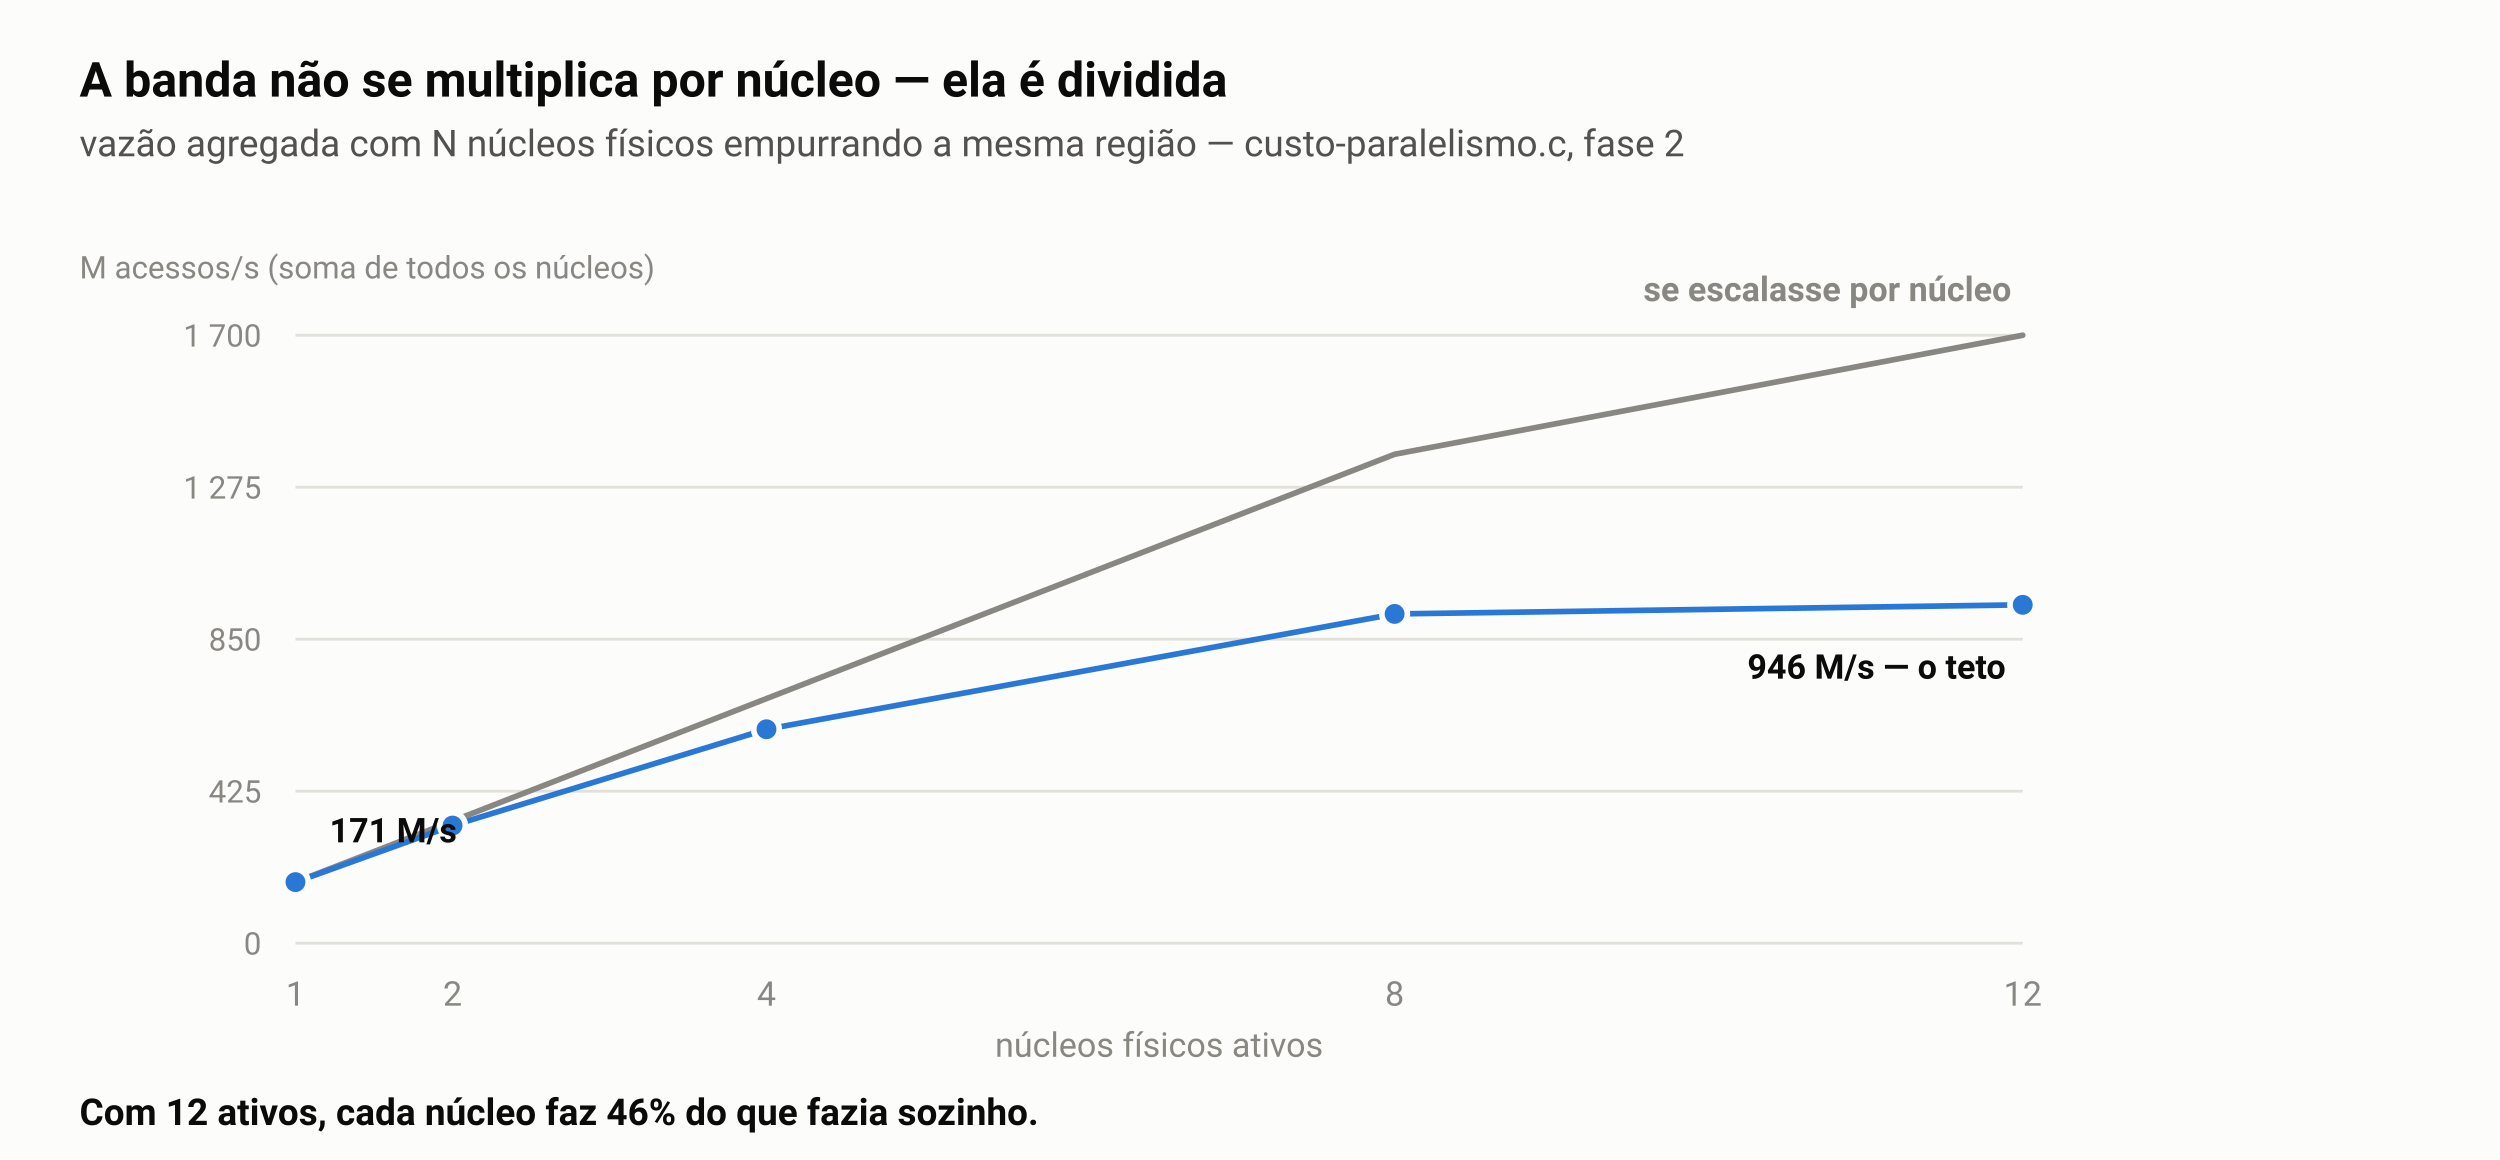
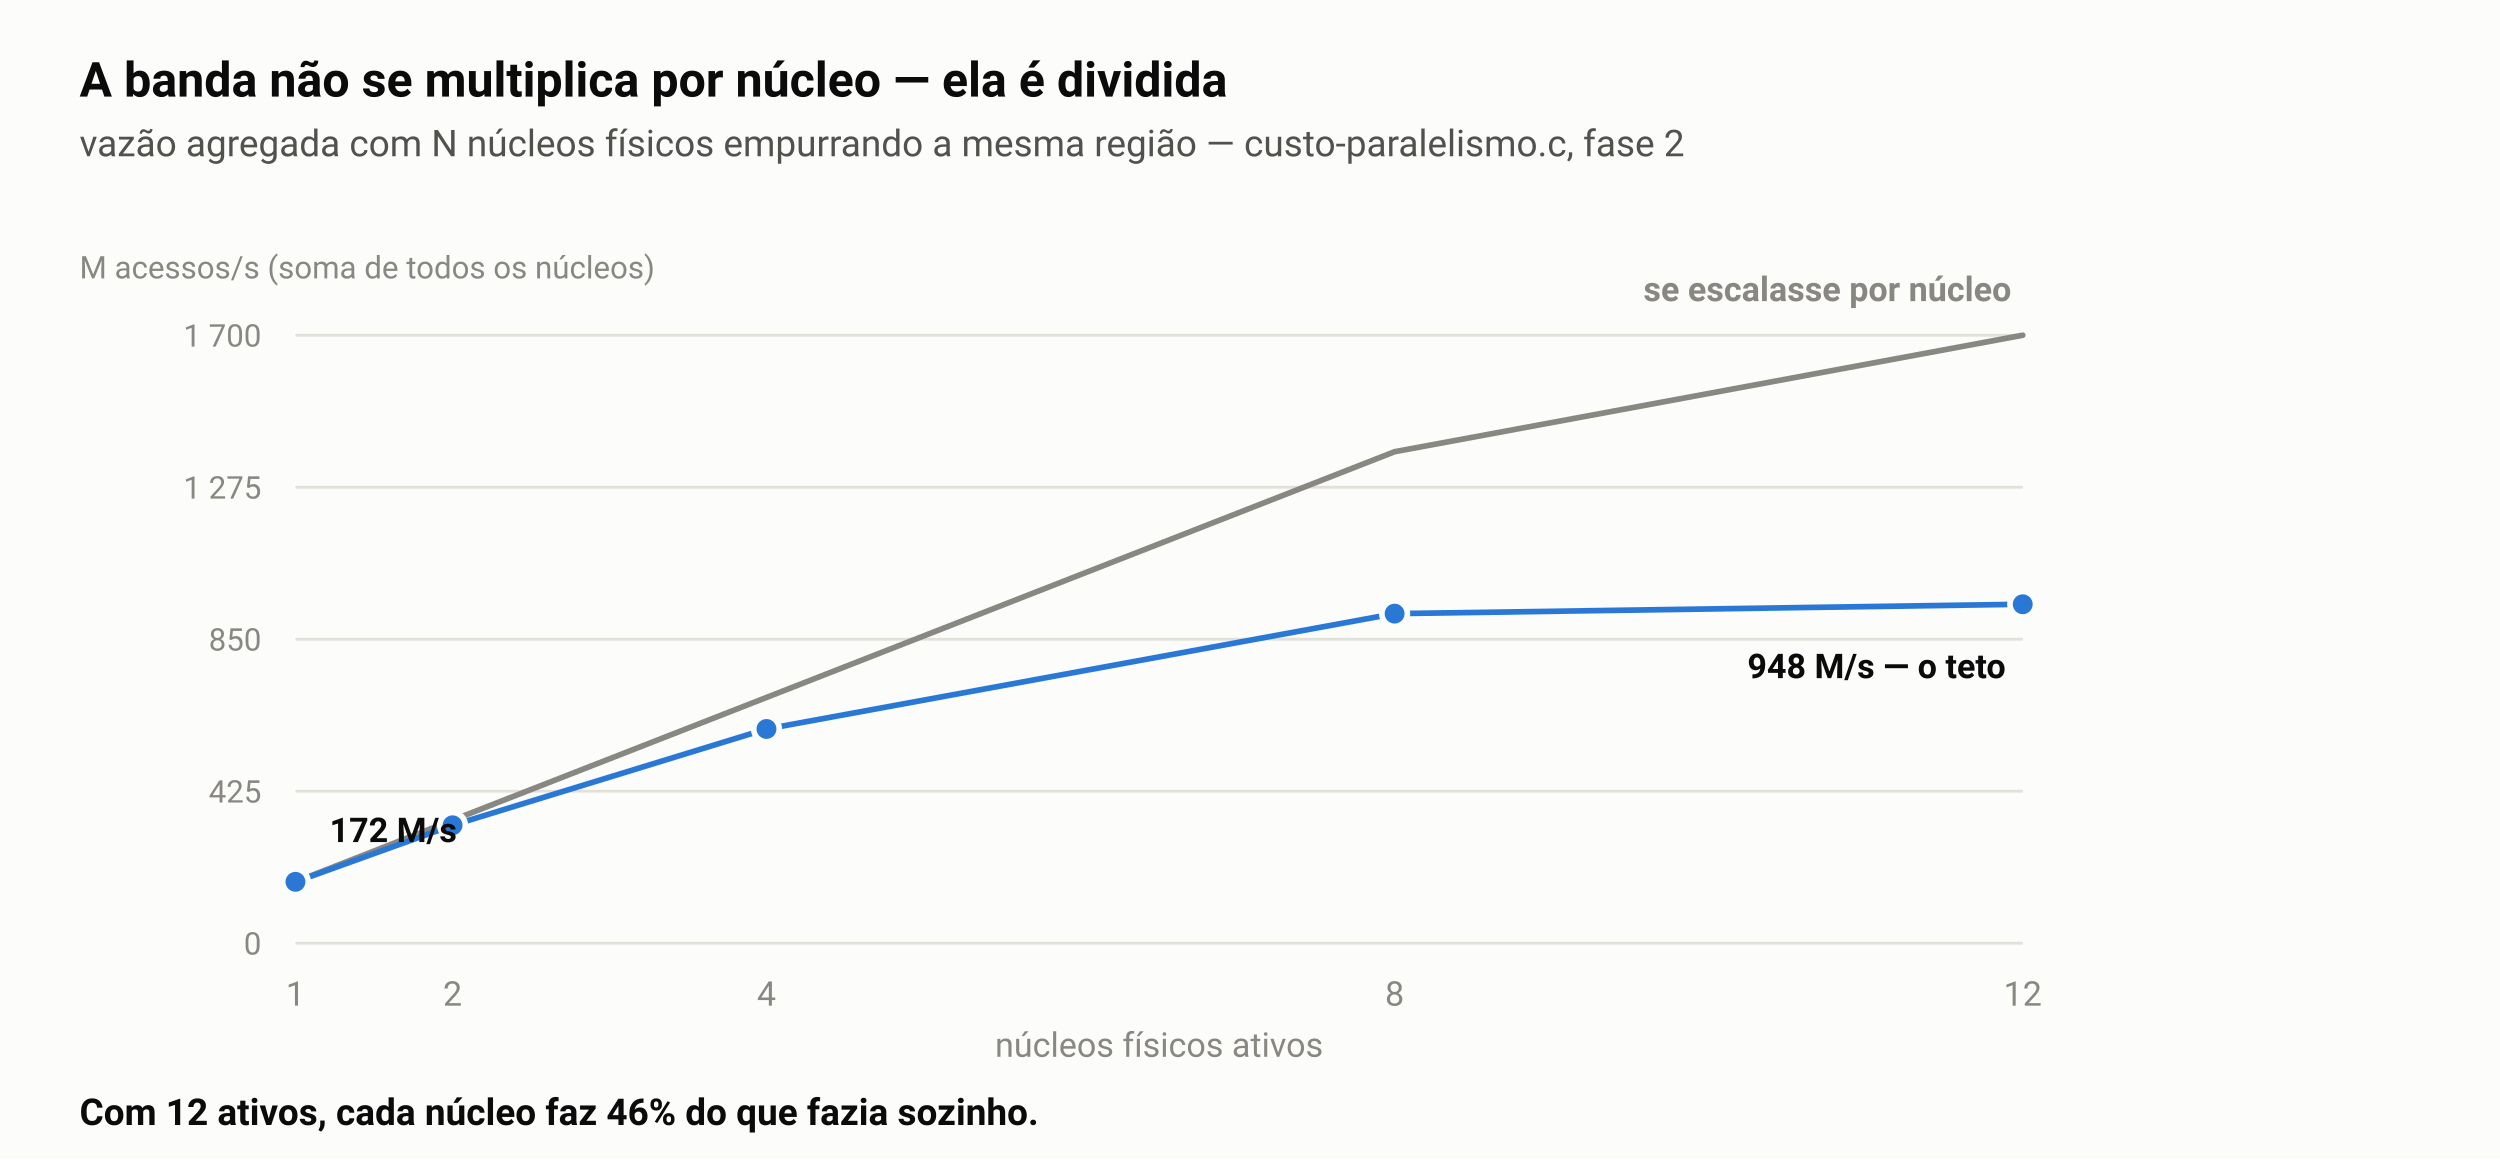
<svg xmlns="http://www.w3.org/2000/svg" viewBox="0 0 880 408" width="880" height="408" role="img" aria-labelledby="t d" font-family="system-ui, -apple-system, 'Segoe UI', Roboto, sans-serif">
  <rect width="880" height="408" fill="#fcfcfb" />
  <text x="28.0" y="34.0" fill="#0b0b0b" font-size="17" font-weight="600" text-anchor="start" font-family="system-ui, -apple-system, 'Segoe UI', Roboto, sans-serif">A banda não se multiplica por núcleo — ela é dividida</text>
  <text x="28.0" y="55.0" fill="#52514e" font-size="13" font-weight="400" text-anchor="start" font-family="system-ui, -apple-system, 'Segoe UI', Roboto, sans-serif">vazão agregada com N núcleos físicos empurrando a mesma região — custo-paralelismo.c, fase 2</text>
  <line x1="104.0" y1="332.0" x2="712.0" y2="332.0" stroke="#e1e0d9" stroke-width="1" />
  <text x="92.0" y="336.0" fill="#898781" font-size="11" font-weight="400" text-anchor="end" font-family="system-ui, -apple-system, 'Segoe UI', Roboto, sans-serif" font-variant-numeric="tabular-nums">0</text>
  <line x1="104.0" y1="278.5" x2="712.0" y2="278.5" stroke="#e1e0d9" stroke-width="1" />
  <text x="92.0" y="282.5" fill="#898781" font-size="11" font-weight="400" text-anchor="end" font-family="system-ui, -apple-system, 'Segoe UI', Roboto, sans-serif" font-variant-numeric="tabular-nums">425</text>
  <line x1="104.0" y1="225.0" x2="712.0" y2="225.0" stroke="#e1e0d9" stroke-width="1" />
  <text x="92.0" y="229.0" fill="#898781" font-size="11" font-weight="400" text-anchor="end" font-family="system-ui, -apple-system, 'Segoe UI', Roboto, sans-serif" font-variant-numeric="tabular-nums">850</text>
  <line x1="104.0" y1="171.5" x2="712.0" y2="171.5" stroke="#e1e0d9" stroke-width="1" />
  <text x="92.0" y="175.5" fill="#898781" font-size="11" font-weight="400" text-anchor="end" font-family="system-ui, -apple-system, 'Segoe UI', Roboto, sans-serif" font-variant-numeric="tabular-nums">1 275</text>
  <line x1="104.0" y1="118.0" x2="712.0" y2="118.0" stroke="#e1e0d9" stroke-width="1" />
  <text x="92.0" y="122.0" fill="#898781" font-size="11" font-weight="400" text-anchor="end" font-family="system-ui, -apple-system, 'Segoe UI', Roboto, sans-serif" font-variant-numeric="tabular-nums">1 700</text>
  <text x="28.0" y="98.0" fill="#898781" font-size="11" font-weight="400" text-anchor="start" font-family="system-ui, -apple-system, 'Segoe UI', Roboto, sans-serif">M acessos/s (soma de todos os núcleos)</text>
-   <polyline points="104.0,310.5 159.3,289.0 269.8,245.9 490.9,159.9 712.0,118.0" fill="none" stroke="#898781" stroke-width="2" stroke-linejoin="round" stroke-linecap="round" />
+   <polyline points="104.0,310.4 159.3,288.7 269.8,245.5 490.9,159.0 712.0,118.0" fill="none" stroke="#898781" stroke-width="2" stroke-linejoin="round" stroke-linecap="round" />
  <text x="708.0" y="106.0" fill="#898781" font-size="12" font-weight="600" text-anchor="end" font-family="system-ui, -apple-system, 'Segoe UI', Roboto, sans-serif">se escalasse por núcleo</text>
-   <polyline points="104.0,310.5 159.3,290.6 269.8,256.7 490.9,216.1 712.0,212.9" fill="none" stroke="#2a78d6" stroke-width="2" stroke-linejoin="round" stroke-linecap="round" />
-   <circle cx="104.0" cy="310.5" r="4.5" fill="#2a78d6" stroke="#fcfcfb" stroke-width="2" />
-   <circle cx="159.3" cy="290.6" r="4.5" fill="#2a78d6" stroke="#fcfcfb" stroke-width="2" />
-   <circle cx="269.8" cy="256.7" r="4.5" fill="#2a78d6" stroke="#fcfcfb" stroke-width="2" />
-   <circle cx="490.9" cy="216.1" r="4.5" fill="#2a78d6" stroke="#fcfcfb" stroke-width="2" />
-   <circle cx="712.0" cy="212.9" r="4.5" fill="#2a78d6" stroke="#fcfcfb" stroke-width="2" />
-   <text x="706.0" y="238.9" fill="#0b0b0b" font-size="12" font-weight="600" text-anchor="end" font-family="system-ui, -apple-system, 'Segoe UI', Roboto, sans-serif" font-variant-numeric="tabular-nums">946 M/s — o teto</text>
-   <text x="116.0" y="296.5" fill="#0b0b0b" font-size="12" font-weight="600" text-anchor="start" font-family="system-ui, -apple-system, 'Segoe UI', Roboto, sans-serif" font-variant-numeric="tabular-nums">171 M/s</text>
+   <polyline points="104.0,310.4 159.3,290.5 269.8,256.6 490.9,216.0 712.0,212.7" fill="none" stroke="#2a78d6" stroke-width="2" stroke-linejoin="round" stroke-linecap="round" />
+   <circle cx="104.0" cy="310.4" r="4.5" fill="#2a78d6" stroke="#fcfcfb" stroke-width="2" />
+   <circle cx="159.3" cy="290.5" r="4.5" fill="#2a78d6" stroke="#fcfcfb" stroke-width="2" />
+   <circle cx="269.8" cy="256.6" r="4.5" fill="#2a78d6" stroke="#fcfcfb" stroke-width="2" />
+   <circle cx="490.9" cy="216.0" r="4.5" fill="#2a78d6" stroke="#fcfcfb" stroke-width="2" />
+   <circle cx="712.0" cy="212.7" r="4.5" fill="#2a78d6" stroke="#fcfcfb" stroke-width="2" />
+   <text x="706.0" y="238.7" fill="#0b0b0b" font-size="12" font-weight="600" text-anchor="end" font-family="system-ui, -apple-system, 'Segoe UI', Roboto, sans-serif" font-variant-numeric="tabular-nums">948 M/s — o teto</text>
+   <text x="116.0" y="296.4" fill="#0b0b0b" font-size="12" font-weight="600" text-anchor="start" font-family="system-ui, -apple-system, 'Segoe UI', Roboto, sans-serif" font-variant-numeric="tabular-nums">172 M/s</text>
  <text x="104.0" y="354.0" fill="#898781" font-size="12" font-weight="400" text-anchor="middle" font-family="system-ui, -apple-system, 'Segoe UI', Roboto, sans-serif" font-variant-numeric="tabular-nums">1</text>
  <text x="159.3" y="354.0" fill="#898781" font-size="12" font-weight="400" text-anchor="middle" font-family="system-ui, -apple-system, 'Segoe UI', Roboto, sans-serif" font-variant-numeric="tabular-nums">2</text>
  <text x="269.8" y="354.0" fill="#898781" font-size="12" font-weight="400" text-anchor="middle" font-family="system-ui, -apple-system, 'Segoe UI', Roboto, sans-serif" font-variant-numeric="tabular-nums">4</text>
  <text x="490.9" y="354.0" fill="#898781" font-size="12" font-weight="400" text-anchor="middle" font-family="system-ui, -apple-system, 'Segoe UI', Roboto, sans-serif" font-variant-numeric="tabular-nums">8</text>
  <text x="712.0" y="354.0" fill="#898781" font-size="12" font-weight="400" text-anchor="middle" font-family="system-ui, -apple-system, 'Segoe UI', Roboto, sans-serif" font-variant-numeric="tabular-nums">12</text>
  <text x="408.0" y="372.0" fill="#898781" font-size="12" font-weight="400" text-anchor="middle" font-family="system-ui, -apple-system, 'Segoe UI', Roboto, sans-serif">núcleos físicos ativos</text>
  <text x="28.0" y="396.0" fill="#0b0b0b" font-size="13" font-weight="600" text-anchor="start" font-family="system-ui, -apple-system, 'Segoe UI', Roboto, sans-serif">Com 12 ativos, cada núcleo faz 46% do que fazia sozinho.</text>
</svg>
